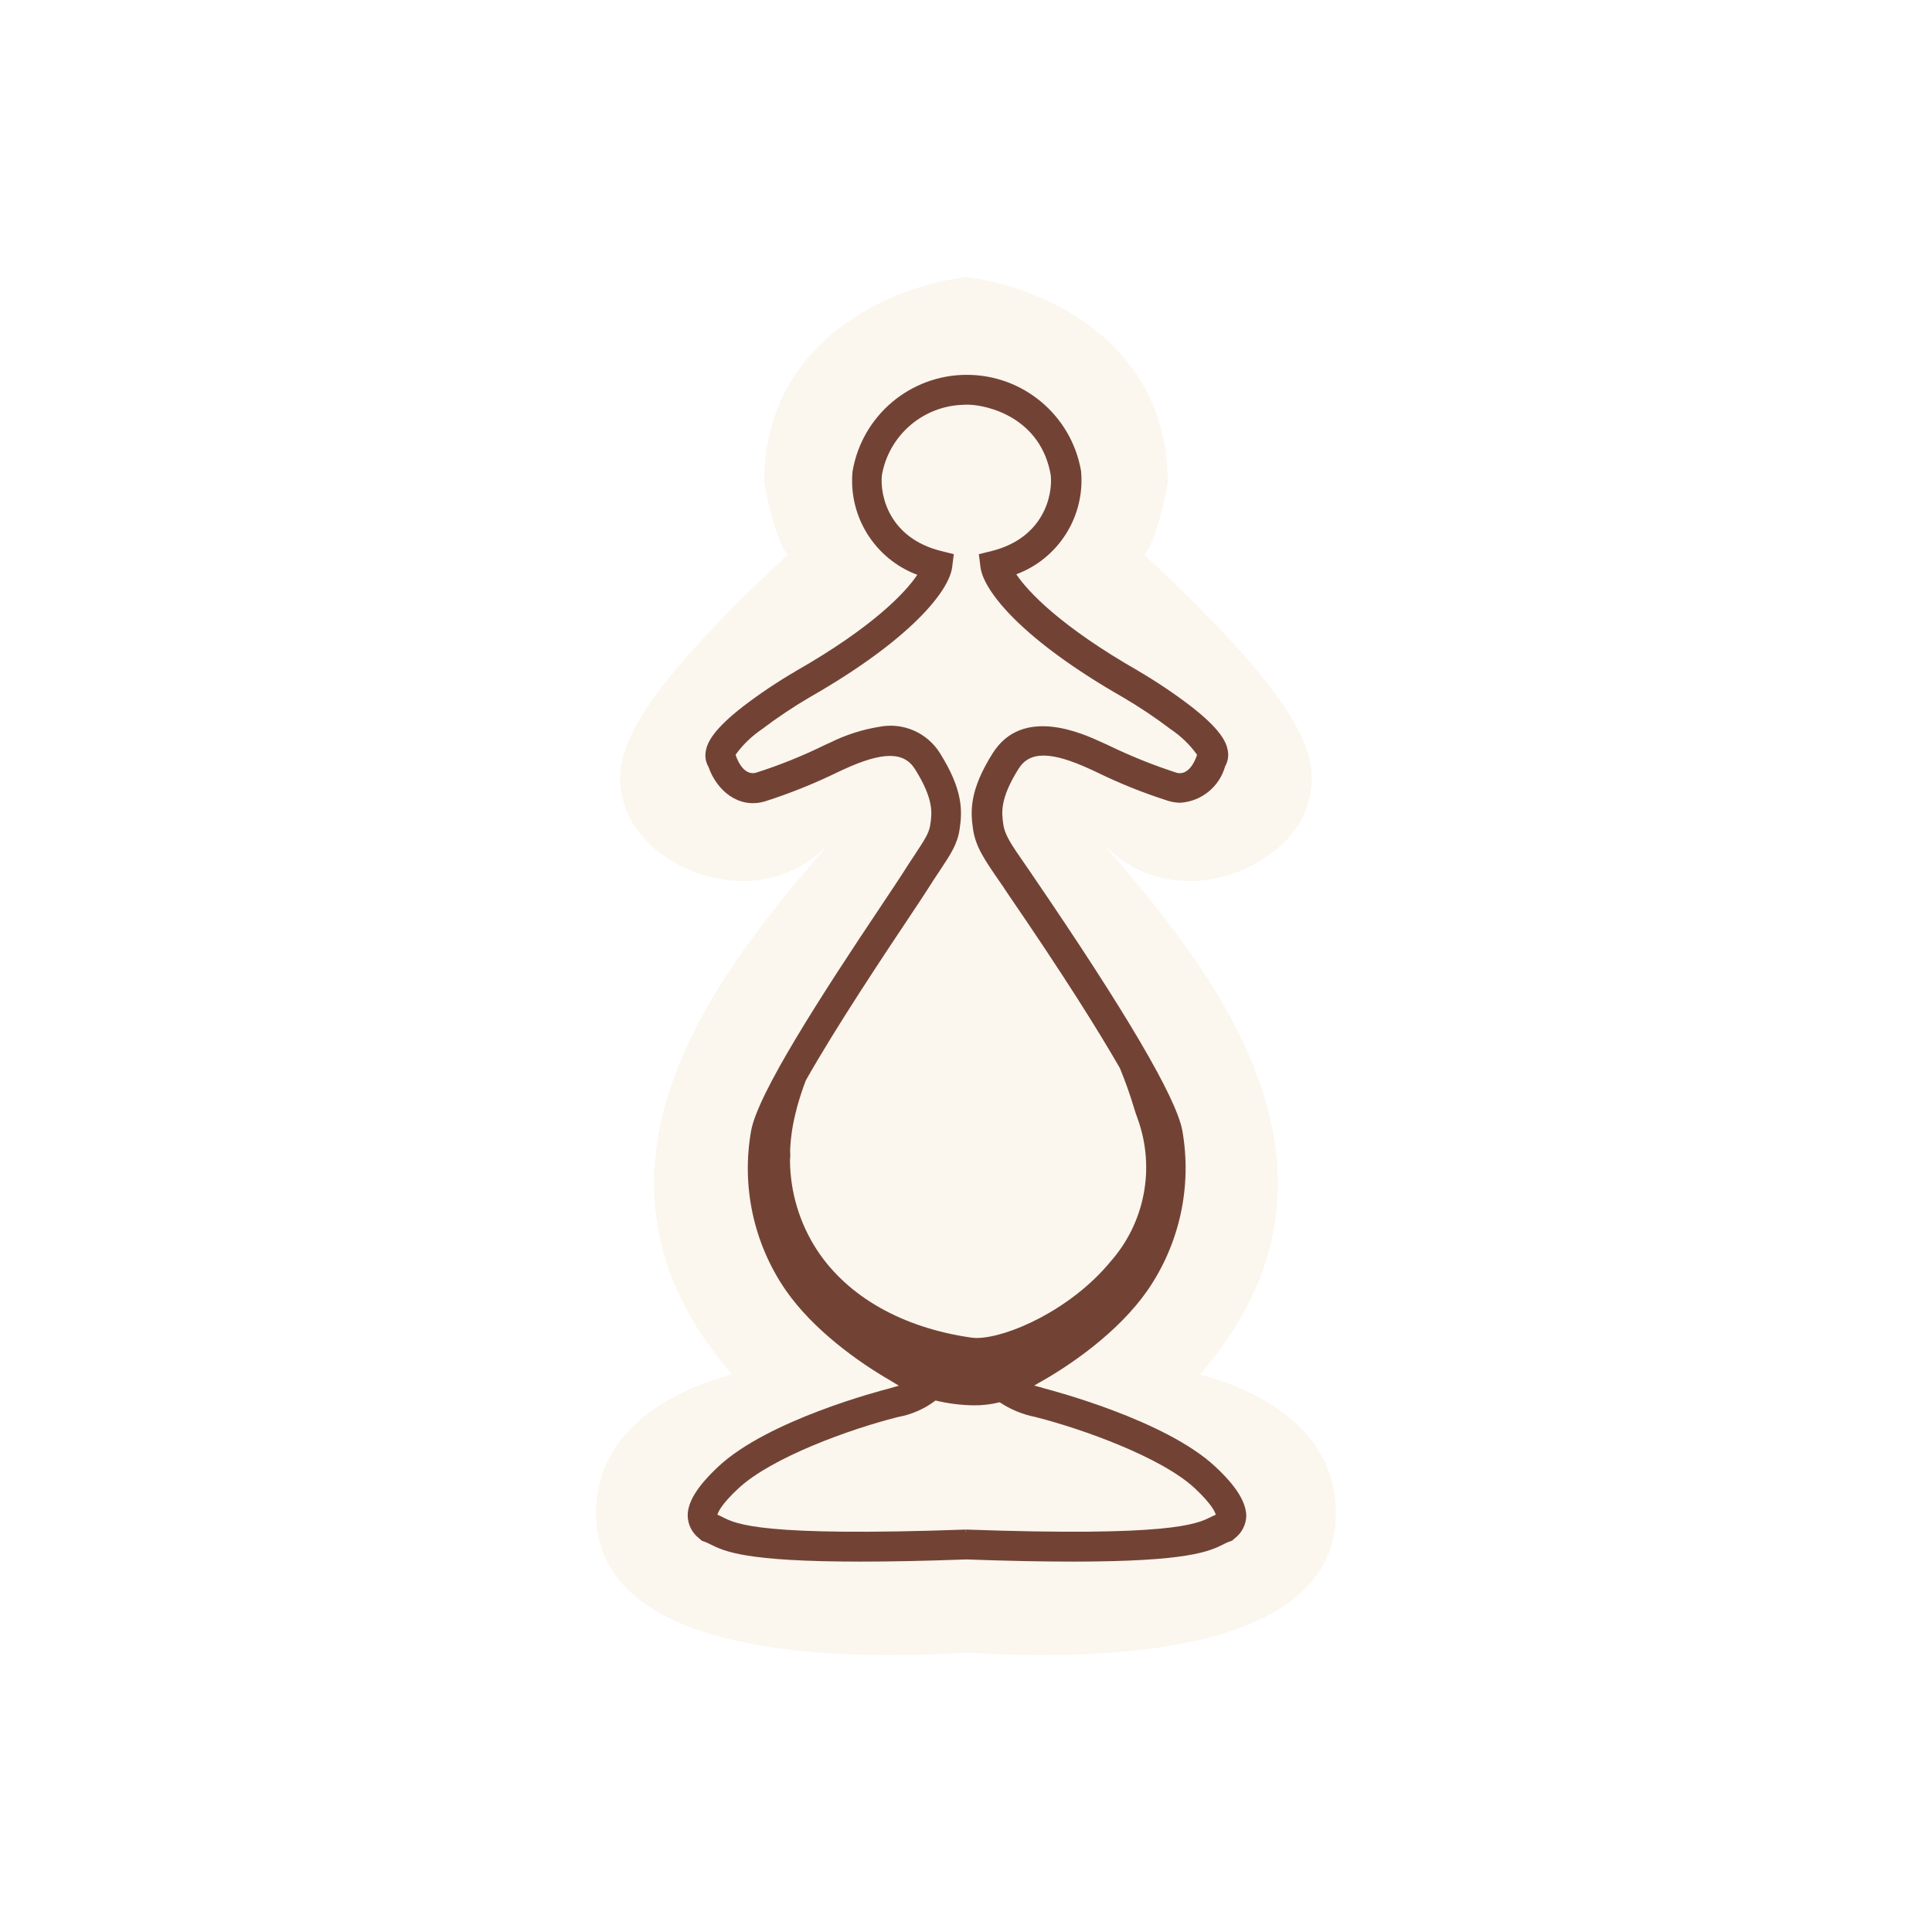
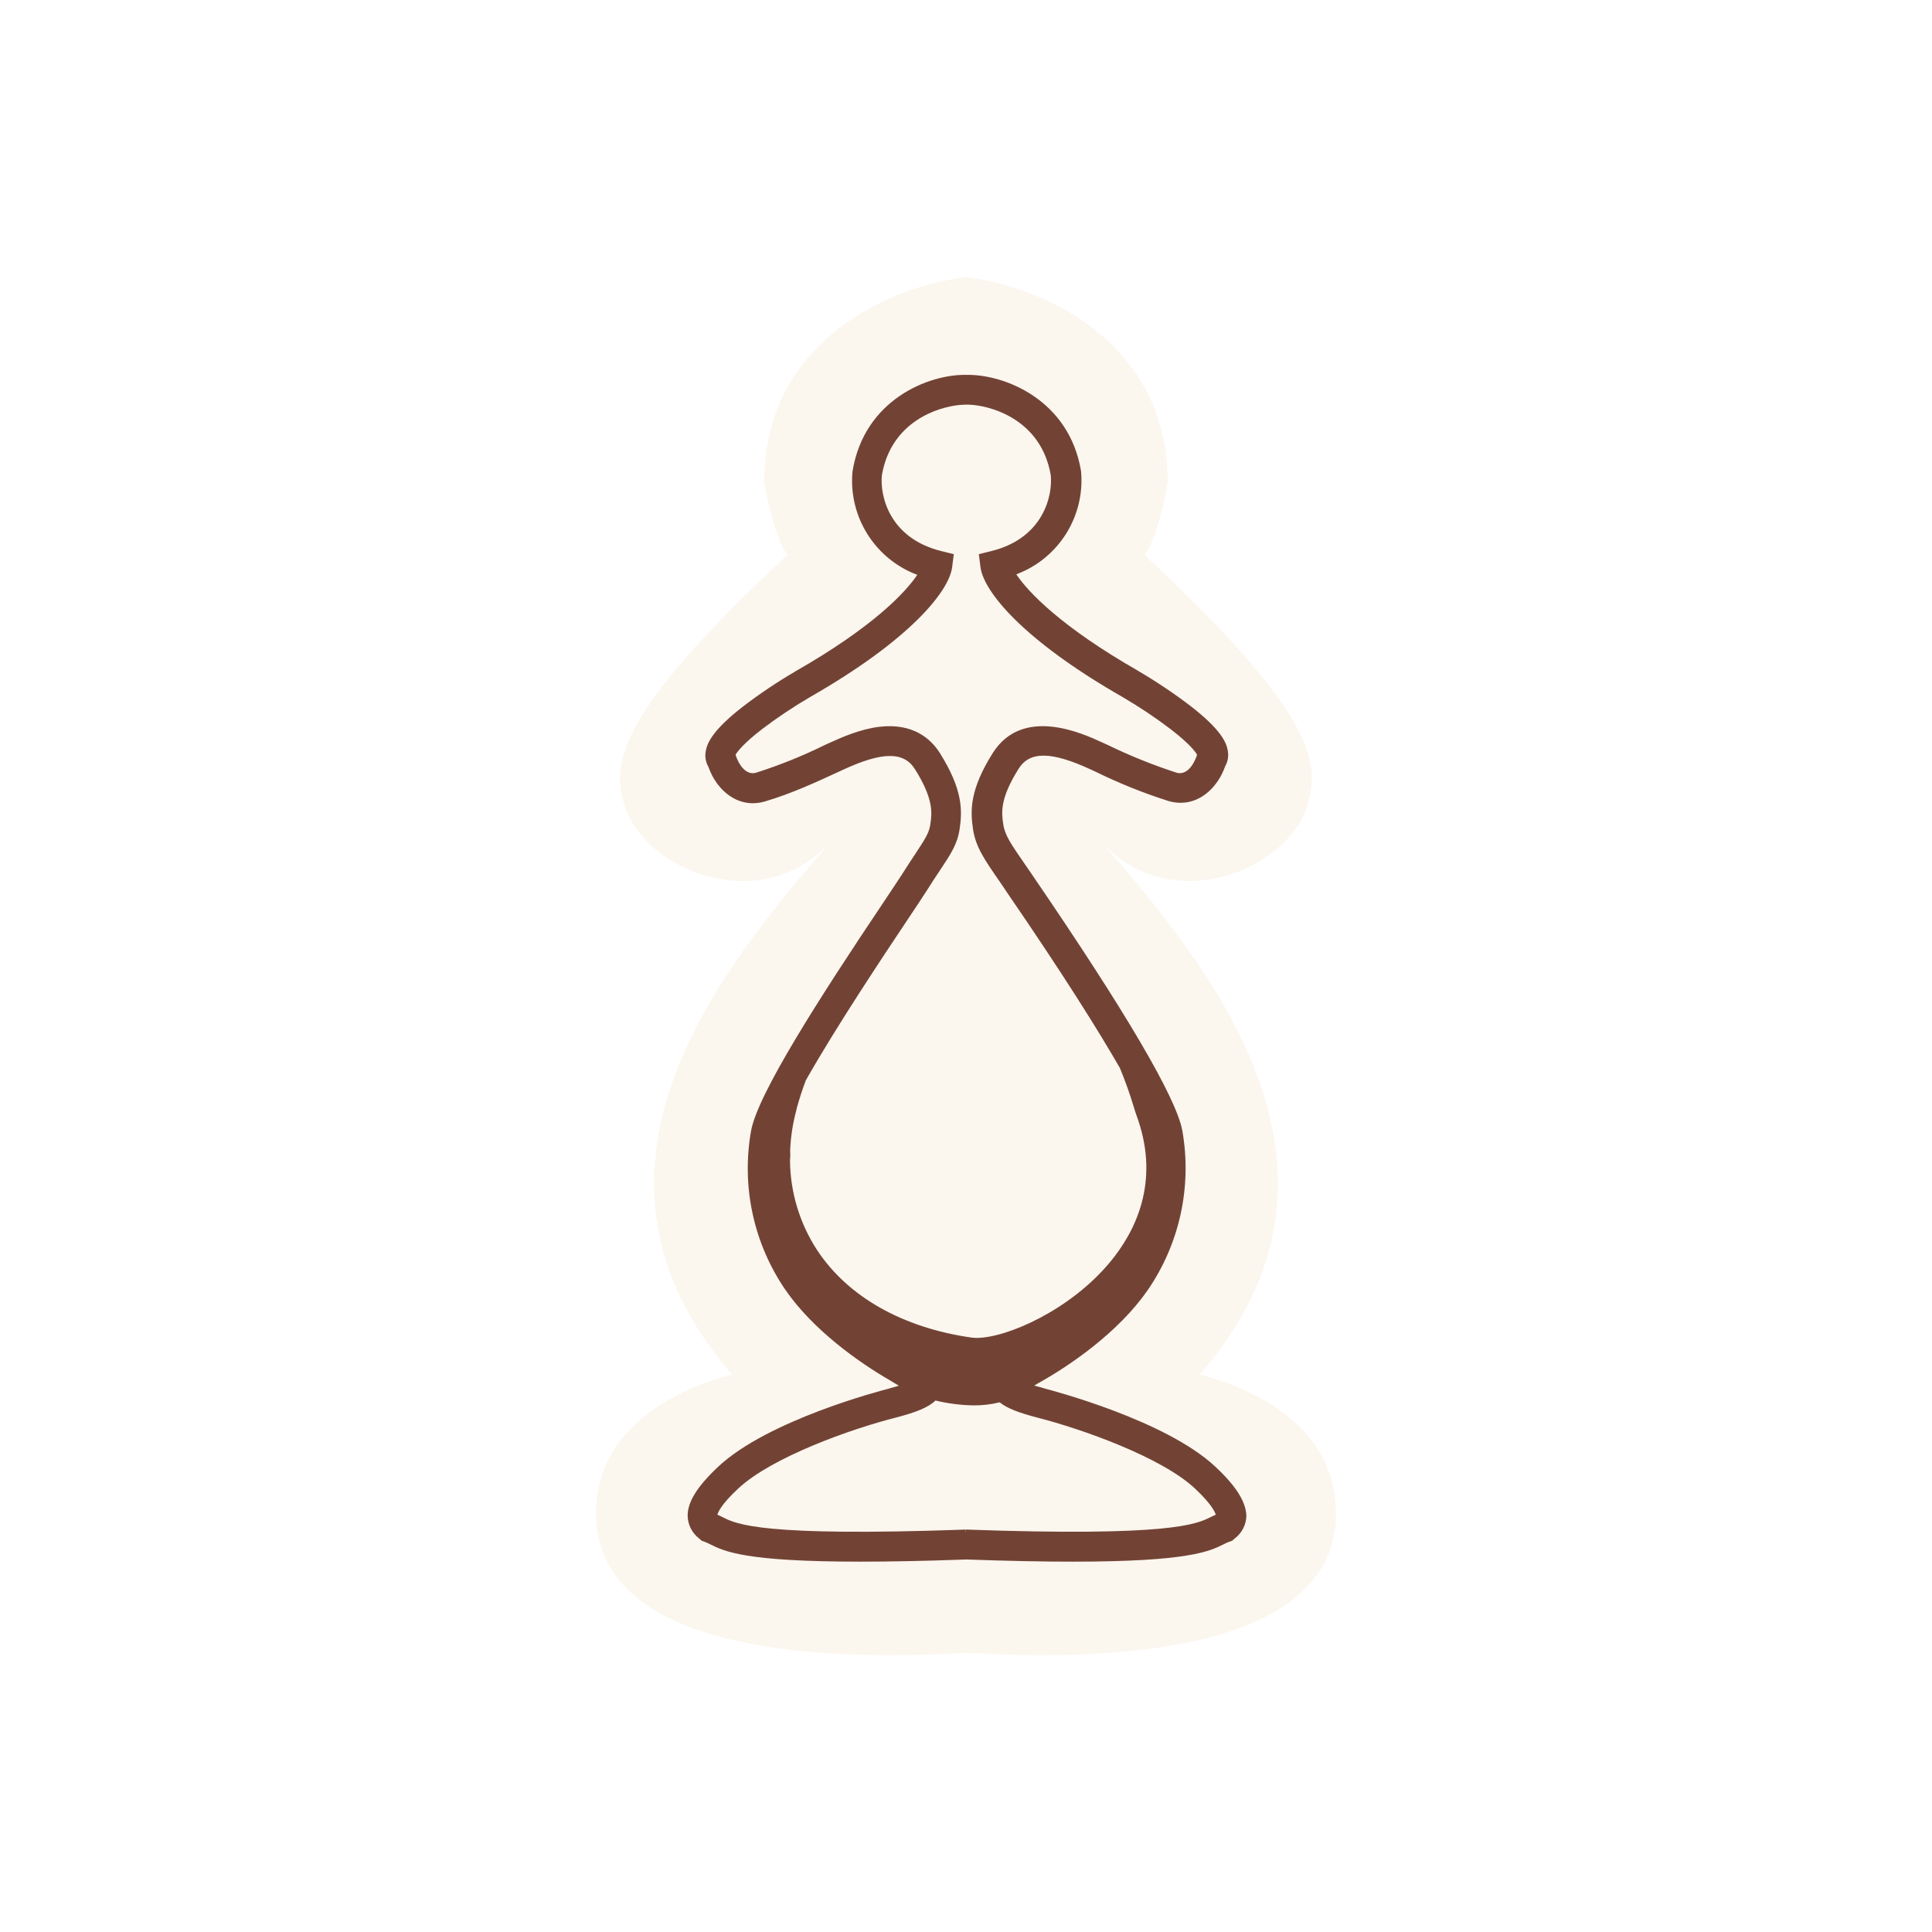
- <svg width="200" height="200" fill="none" viewbox="0 0 200 200">
-   <g id="PAWN_1_" data-name="PAWN (1)" transform="translate(61.664 28.663)">
-     <path id="Path_4337" data-name="Path 4337" d="M62.548,113.62c18.584-21.375.714-42.485-10.132-55.051,7.367,7.857,19.259,2.7,21.243-3.809,1.336-4.378,1.005-9.391-16.864-25.991,1.058-1.111,2.2-5.78,2.434-7.606C59.122,6.27,45.644.926,38.541.053V0c-.066.013-.132.013-.2.026-.066-.013-.132-.013-.2-.026V.053c-7.116.873-20.608,6.217-20.7,21.11.238,1.825,1.376,6.494,2.434,7.606C2.008,45.369,1.677,50.382,3.013,54.76,5,61.268,16.888,66.426,24.256,58.569,13.41,71.135-4.473,92.246,14.124,113.62,9.455,114.837-.267,118.647.05,128.435c.4,12.116,17.909,15.211,38.292,13.994,20.37,1.217,37.882-1.878,38.279-13.994C76.939,118.647,67.217,114.837,62.548,113.62Z" transform="translate(0)" fill="#fbf6ee" />
-     <path id="Path_4338" data-name="Path 4338" d="M126.314,189.7c-5.172-4.828-16.917-7.883-17.658-8.082-.04-.013-.106-.026-.172-.053-.344-.093-.635-.172-.9-.251a3.164,3.164,0,0,0,.278-.172c3.452-1.9,8.439-5.357,11.455-9.7a22.3,22.3,0,0,0,3.585-16.56c-.661-3.439-5.873-12.3-15.489-26.375l-.132-.2c-.225-.317-.423-.622-.622-.9-1.508-2.182-2.13-3.082-2.288-4.219s-.384-2.593,1.587-5.727c1.151-1.839,3.373-1.812,7.434.053l.542.251a54.483,54.483,0,0,0,7.539,3.029,4.341,4.341,0,0,0,1.27.185,5.161,5.161,0,0,0,4.59-3.756,2.4,2.4,0,0,0,.278-1.667c-.159-.873-.741-2.182-3.862-4.6a53.617,53.617,0,0,0-5.383-3.611l-.013-.013c-8.029-4.59-11.415-8.188-12.632-10a10.382,10.382,0,0,0,6.706-10.661l-.013-.093a12,12,0,0,0-23.637.053l-.013.093a10.4,10.4,0,0,0,6.706,10.661c-1.2,1.812-4.6,5.423-12.632,10l-.013.013a52.144,52.144,0,0,0-5.383,3.611c-3.122,2.421-3.7,3.743-3.862,4.6a2.4,2.4,0,0,0,.278,1.667c.847,2.421,3.1,4.378,5.86,3.558a56.182,56.182,0,0,0,7.539-3.029l.542-.251c4.061-1.878,6.283-1.891,7.434-.053,1.971,3.135,1.759,4.577,1.587,5.727-.119.847-.5,1.455-1.587,3.1-.384.582-.833,1.257-1.349,2.077-.331.516-1.018,1.548-1.891,2.857-6.706,10-12.989,19.8-13.716,23.637a22.242,22.242,0,0,0,3.585,16.56c2.844,4.087,7.473,7.407,10.873,9.365.278.172.556.344.833.5-.251.079-.542.159-.873.251a.9.9,0,0,0-.172.053c-.741.185-12.5,3.241-17.658,8.082-2.169,2.037-3.174,3.651-3.161,5.092a3.033,3.033,0,0,0,1.164,2.315c.026.013.04.04.066.053l.238.212.3.106a4.2,4.2,0,0,1,.529.238c1.508.754,3.624,1.812,15.581,1.812,2.989,0,6.6-.066,10.965-.225,4.378.159,8,.225,11,.225,12,0,14.153-1.058,15.687-1.825a4.2,4.2,0,0,1,.529-.238l.3-.106.238-.212a.288.288,0,0,1,.066-.053,3.033,3.033,0,0,0,1.164-2.315C129.488,193.351,128.5,191.738,126.314,189.7ZM94.542,132.97c.913-1.376,1.587-2.368,1.931-2.923.5-.794.926-1.442,1.309-2.011,1.151-1.733,1.852-2.778,2.077-4.352.278-1.878.344-4.034-2.037-7.83a6.027,6.027,0,0,0-6.27-2.738,17.878,17.878,0,0,0-5.079,1.627l-.556.251a51.739,51.739,0,0,1-7.116,2.87c-1.4.41-2.077-1.653-2.1-1.746l-.04-.106a10.884,10.884,0,0,1,2.751-2.659,49.436,49.436,0,0,1,4.947-3.307C94.7,104.135,98.748,99.109,99.079,96.609l.172-1.362-1.336-.331c-5.317-1.336-6.323-5.674-6.111-7.83A8.809,8.809,0,0,1,99.926,79.8h.013c.119-.013.3-.013.516-.026h.331c2.1.053,7.5,1.415,8.505,7.315.212,2.143-.794,6.494-6.111,7.83l-1.336.331.172,1.362c.331,2.5,4.378,7.526,14.722,13.439a49.435,49.435,0,0,1,4.947,3.307,10.638,10.638,0,0,1,2.751,2.659l-.04.106c-.026.093-.7,2.156-2.1,1.746a55.3,55.3,0,0,1-7.116-2.87l-.556-.251c-2.037-.939-8.254-3.809-11.349,1.111-2.381,3.783-2.315,5.939-2.037,7.83.265,1.839,1.164,3.148,2.8,5.516.2.278.4.582.608.9l.132.2c5.886,8.584,9.471,14.325,11.666,18.148a42.931,42.931,0,0,1,1.442,4.047c.146.489.251.794.331,1.005.026.093.066.185.093.265h0a14.742,14.742,0,0,1-2.857,14.735c-4.127,5-10.714,7.883-13.836,7.883a3.839,3.839,0,0,1-.569-.04c-7.1-1.018-12.764-4.219-15.939-9.034a17.232,17.232,0,0,1-2.817-9.325,4.623,4.623,0,0,0,.026-.754c0-.066-.013-.132-.013-.212a18.973,18.973,0,0,1,.675-4.325h-.013c.3-1.111.648-2.156.966-2.976C87.043,144.213,91.976,136.819,94.542,132.97Zm31.824,61.717c-.2.079-.37.172-.542.251-1.442.714-4.127,2.037-25.3,1.283l-.013.4-.013-.4c-21.11.754-23.729-.556-25.145-1.27a5.667,5.667,0,0,0-.569-.265h0c.053-.225.357-1.045,2.169-2.725,3.452-3.227,11.653-6.164,16.335-7.341l.04-.013a1.369,1.369,0,0,1,.159-.04,9.1,9.1,0,0,0,3.876-1.706,17.784,17.784,0,0,0,3.955.5,10.829,10.829,0,0,0,2.685-.317,10.22,10.22,0,0,0,3.677,1.521,1.369,1.369,0,0,1,.159.04l.04.013c4.669,1.19,12.883,4.114,16.335,7.341,1.8,1.693,2.1,2.5,2.156,2.725Z" transform="translate(-62.178 -66.544)" fill="#724335" />
+ <svg xmlns="http://www.w3.org/2000/svg" width="570" height="570" viewBox="0 0 570 570">
+   <g id="Group_120" data-name="Group 120" transform="translate(-905 -830)">
+     <g id="Group_10" data-name="Group 10" transform="translate(905 830)">
+       <rect id="Rectangle_1" data-name="Rectangle 1" width="570" height="570" fill="none" />
+     </g>
+     <g id="PAWN_1_" data-name="PAWN (1)" transform="translate(1080.864 911.688)">
+       <path id="Path_4337" data-name="Path 4337" d="M178.183,323.818c52.964-60.919,2.036-121.083-28.876-156.9,21,22.392,54.887,7.69,60.542-10.857,3.807-12.478,2.865-26.765-48.064-74.075,3.016-3.167,6.258-16.474,6.936-21.676-.3-42.447-38.715-57.677-58.958-60.165V0c-.188.038-.377.038-.565.075-.188-.038-.377-.038-.565-.075V.151c-20.281,2.488-58.732,17.718-59,60.165.679,5.2,3.92,18.509,6.936,21.676C5.643,129.3,4.7,143.588,8.508,156.066c5.655,18.547,39.544,33.249,60.542,10.857-30.912,35.812-81.878,95.977-28.876,156.9C26.867,327.287-.84,338.143.064,366.039,1.2,400.57,51.106,409.391,109.2,405.923c58.054,3.468,107.965-5.353,109.1-39.884C219.2,338.143,191.49,327.287,178.183,323.818Z" transform="translate(-0.043)" fill="#fbf6ee" />
+       <path id="Path_4338" data-name="Path 4338" d="M227.351,398.776c-14.74-13.759-48.215-22.467-50.326-23.033-.113-.038-.3-.075-.49-.151-.98-.264-1.809-.49-2.563-.716a9.014,9.014,0,0,0,.792-.49c9.839-5.428,24.051-15.267,32.646-27.632a63.558,63.558,0,0,0,10.216-47.2c-1.885-9.8-16.738-35.058-44.143-75.168l-.377-.565c-.641-.9-1.206-1.772-1.772-2.563-4.3-6.22-6.069-8.783-6.522-12.025-.49-3.28-1.093-7.389,4.524-16.323,3.28-5.24,9.613-5.165,21.186.151l1.546.716a155.277,155.277,0,0,0,21.487,8.633,12.371,12.371,0,0,0,3.619.528c6.182,0,11.045-4.9,13.081-10.706a6.851,6.851,0,0,0,.792-4.75c-.452-2.488-2.111-6.22-11.008-13.119a152.811,152.811,0,0,0-15.343-10.291l-.038-.038c-22.882-13.081-32.533-23.335-36-28.5a29.589,29.589,0,0,0,19.112-30.384l-.038-.264c-3.581-20.884-22.543-28.386-33.739-28.2-11.2-.226-30.158,7.313-33.626,28.348l-.038.264a29.639,29.639,0,0,0,19.112,30.384c-3.43,5.165-13.119,15.456-36,28.5l-.038.038A148.611,148.611,0,0,0,88.06,174.516c-8.9,6.9-10.555,10.668-11.008,13.119a6.851,6.851,0,0,0,.792,4.75c2.413,6.9,8.821,12.478,16.7,10.141,7.841-2.3,15.418-5.843,21.487-8.633l1.546-.716c11.573-5.353,17.906-5.391,21.186-.151,5.617,8.934,5.014,13.043,4.524,16.323-.339,2.413-1.432,4.147-4.524,8.821-1.093,1.659-2.375,3.581-3.845,5.919-.942,1.47-2.9,4.411-5.391,8.143-19.112,28.5-37.019,56.433-39.092,67.365a63.388,63.388,0,0,0,10.216,47.2c8.1,11.648,21.3,21.11,30.987,26.69.792.49,1.583.98,2.375,1.432-.716.226-1.546.452-2.488.716a2.565,2.565,0,0,0-.49.151c-2.111.528-35.624,9.236-50.326,23.033-6.182,5.805-9.047,10.4-9.01,14.513a8.645,8.645,0,0,0,3.317,6.6c.075.038.113.113.188.151l.679.6.867.3a11.96,11.96,0,0,1,1.508.679c4.3,2.149,10.329,5.164,44.407,5.164,8.52,0,18.811-.188,31.251-.641,12.478.452,22.807.641,31.364.641,34.191,0,40.336-3.016,44.709-5.2a11.956,11.956,0,0,1,1.508-.679l.867-.3.679-.6a.82.82,0,0,1,.189-.151,8.645,8.645,0,0,0,3.317-6.6C236.4,409.181,233.571,404.582,227.351,398.776ZM136.8,237.093c2.6-3.921,4.524-6.748,5.5-8.331,1.432-2.262,2.639-4.109,3.732-5.73,3.28-4.938,5.278-7.916,5.918-12.4.792-5.353.98-11.5-5.805-22.317-2.639-4.222-7.916-8.972-17.868-7.8-5.918.716-11.46,3.28-14.476,4.637l-1.583.716a147.455,147.455,0,0,1-20.281,8.18c-4,1.169-5.918-4.712-5.994-4.976l-.113-.3c.528-.9,2.262-3.28,7.841-7.577a140.891,140.891,0,0,1,14.1-9.424c29.479-16.851,41.014-31.176,41.957-38.3l.49-3.883-3.807-.942C131.261,124.831,128.4,112.466,129,106.322c2.714-15.87,16.549-20.206,23.146-20.771h.038c.339-.038.867-.038,1.47-.075h.942c5.994.151,21.374,4.034,24.239,20.847.6,6.107-2.262,18.509-17.416,22.317l-3.807.942.49,3.883c.942,7.125,12.478,21.45,41.957,38.3a140.888,140.888,0,0,1,14.1,9.424c5.579,4.3,7.313,6.635,7.841,7.577l-.113.3c-.075.264-2,6.145-5.994,4.976a157.613,157.613,0,0,1-20.281-8.18l-1.583-.716c-5.805-2.677-23.523-10.857-32.344,3.167-6.785,10.781-6.6,16.926-5.805,22.317.754,5.24,3.317,8.972,7.992,15.72.565.792,1.131,1.659,1.734,2.563l.377.565c16.775,24.465,26.991,40.826,33.249,51.72a122.365,122.365,0,0,1,4.109,11.535c.415,1.395.716,2.262.942,2.865.075.264.189.528.264.754h0c6.446,18.773-.867,33.211-8.143,41.995-11.762,14.249-30.535,22.467-39.431,22.467a10.936,10.936,0,0,1-1.621-.113c-20.243-2.9-36.378-12.025-45.425-25.747a49.111,49.111,0,0,1-8.029-26.577,13.173,13.173,0,0,0,.075-2.149c0-.188-.038-.377-.038-.6a54.072,54.072,0,0,1,1.923-12.327h-.038c.867-3.167,1.847-6.145,2.752-8.482C115.428,269.136,129.489,248.063,136.8,237.093Zm90.7,175.895c-.565.226-1.056.49-1.546.716-4.109,2.036-11.762,5.805-72.115,3.657l-.038,1.131-.038-1.131C93.6,419.51,86.137,415.778,82.1,413.742a16.146,16.146,0,0,0-1.621-.754h0c.151-.641,1.018-2.978,6.182-7.766,9.839-9.2,33.211-17.567,46.556-20.922l.113-.038a3.9,3.9,0,0,1,.452-.113c5.089-1.357,8.934-2.79,11.045-4.863a50.682,50.682,0,0,0,11.271,1.433,30.865,30.865,0,0,0,7.653-.9c2.224,1.809,5.805,3.091,10.48,4.335a3.9,3.9,0,0,1,.452.113l.113.038c13.307,3.393,36.717,11.724,46.556,20.922,5.127,4.825,5.994,7.125,6.145,7.766Z" transform="translate(-44.687 -47.778)" fill="#724335" />
+     </g>
  </g>
</svg>
